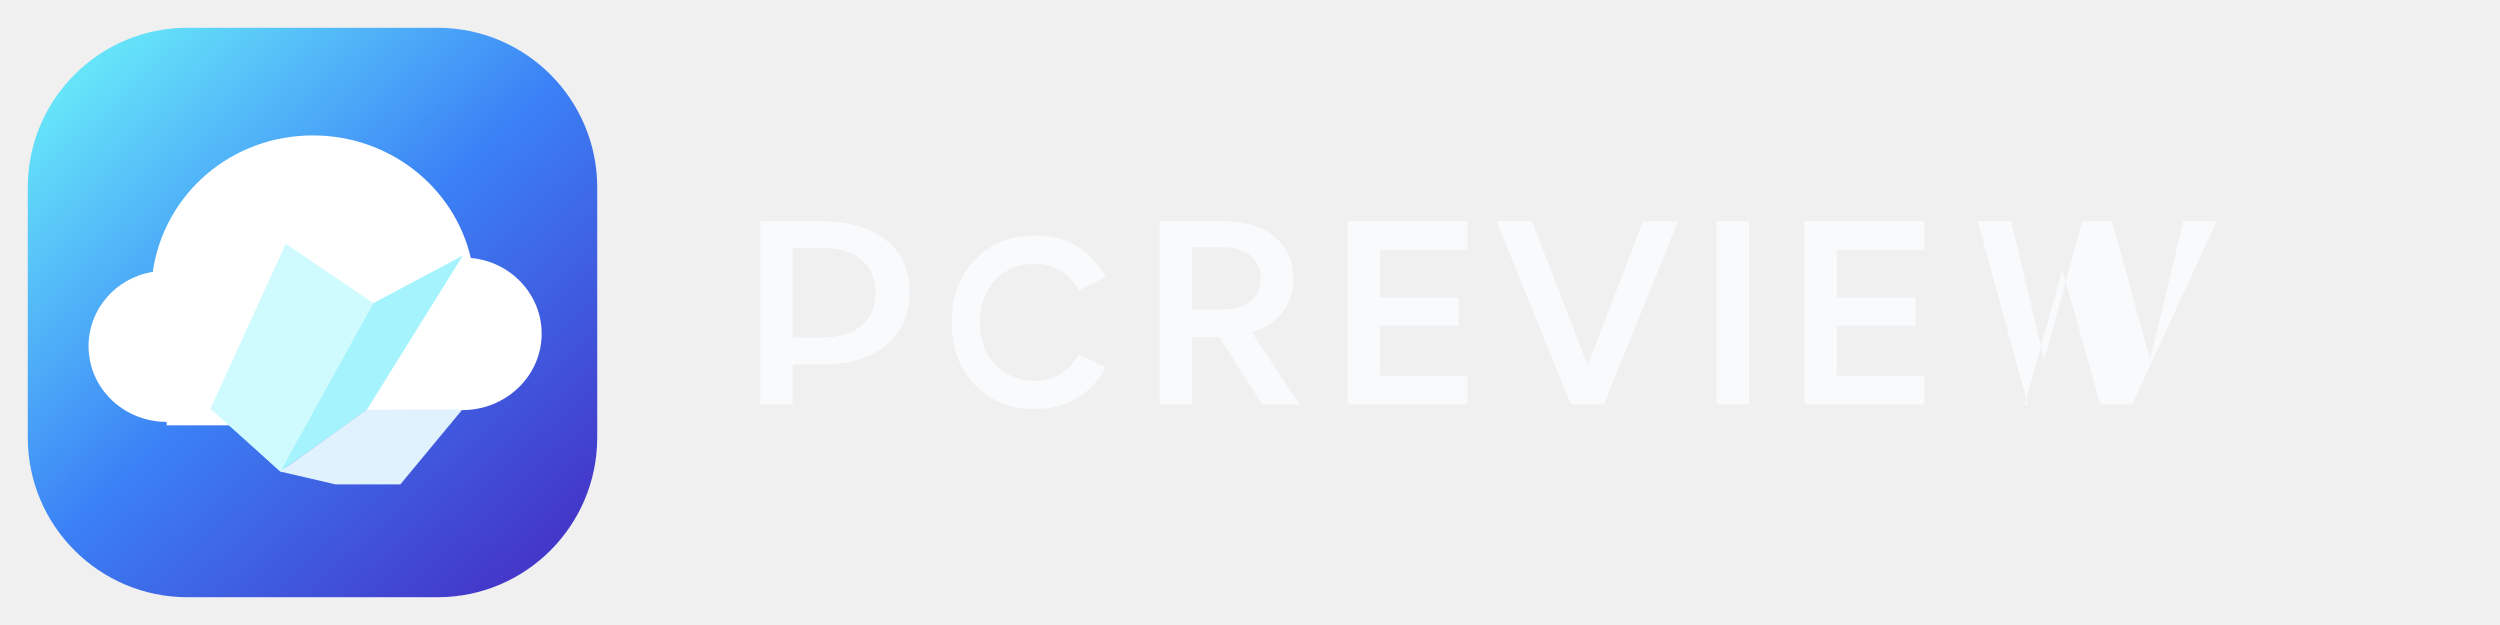
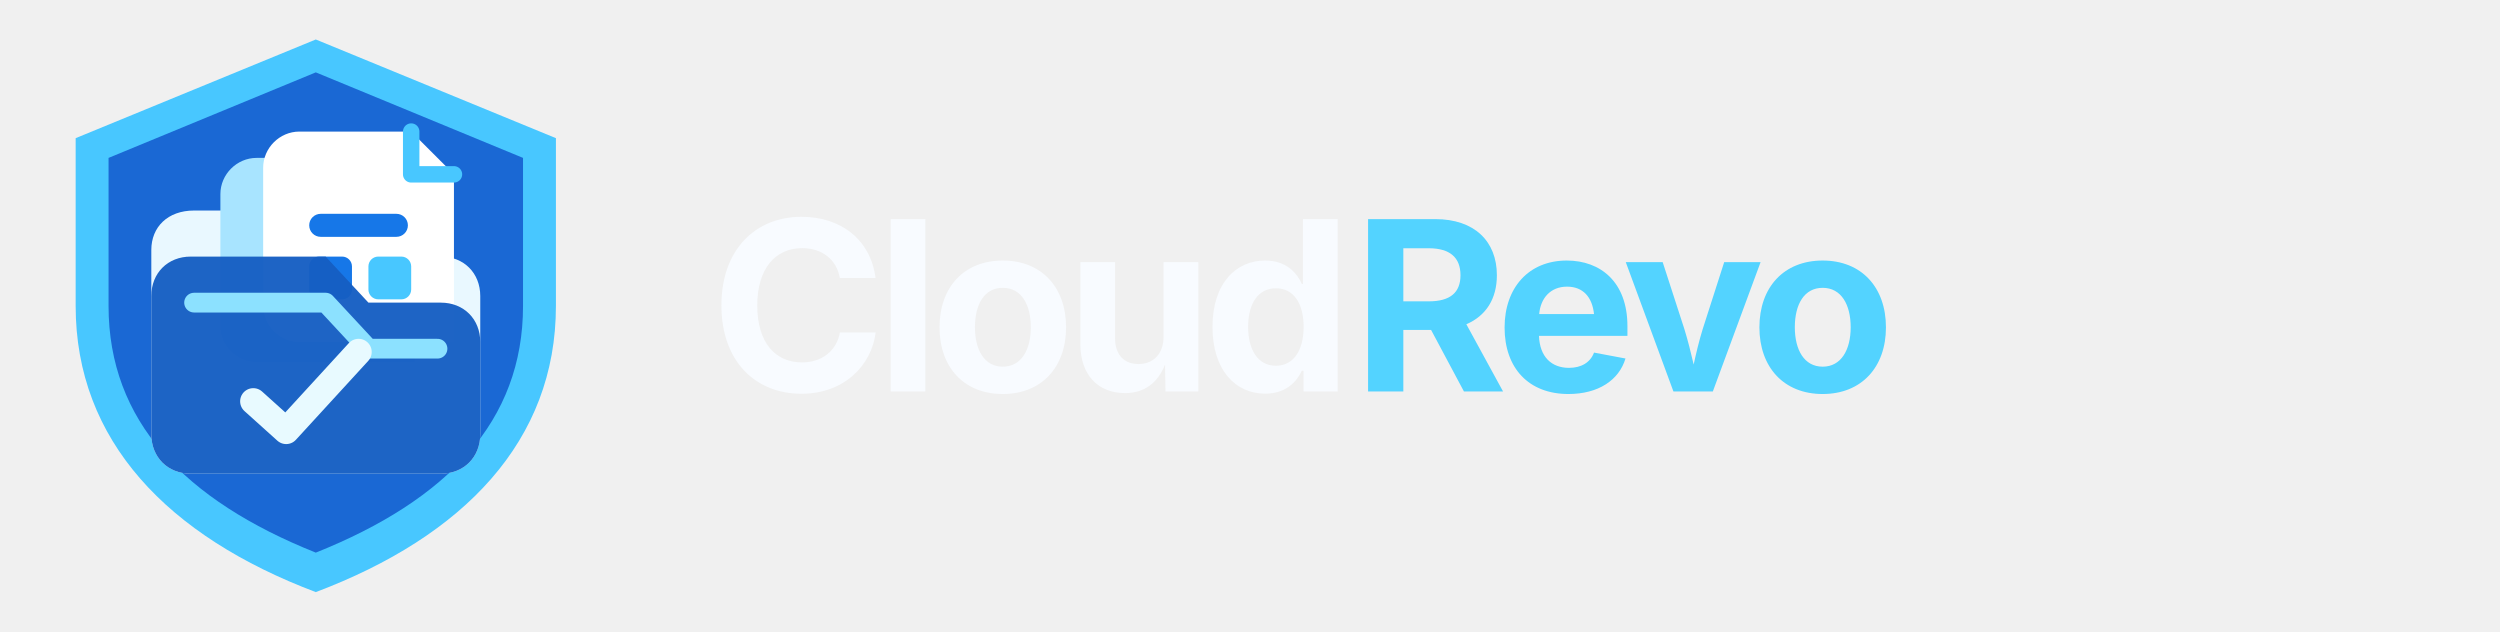
- <svg xmlns="http://www.w3.org/2000/svg" viewBox="0 0 720 180" role="img" aria-labelledby="title desc">
-   <defs>
-     <linearGradient id="cloudrevo-dark" x1="22" y1="18" x2="152" y2="160" gradientUnits="userSpaceOnUse">
-       <stop stop-color="#67e8f9" />
-       <stop offset=".5" stop-color="#3b82f6" />
-       <stop offset="1" stop-color="#4338ca" />
-     </linearGradient>
-   </defs>
-   <rect x="8" y="8" width="164" height="164" rx="46" fill="url(#cloudrevo-dark)" />
-   <path d="M48 121.5c-12.4 0-22.5-9.7-22.5-21.8 0-10.7 7.9-19.7 18.5-21.4C47.3 55.6 66.8 39 90.1 39c22 0 40.7 14.8 45.5 35.3 11.4 1 20.4 10.4 20.4 21.8 0 12.1-10.2 22-22.8 22H96.5l-15.4 17.9-15-13.5-18.1-.0Z" fill="#fff" />
-   <path d="m82.3 70.2 25.2 17.1-26.8 48.5-20.1-18.1 21.7-47.5Z" fill="#cffafe" />
-   <path d="m107.5 87.3 25.8-13.7-27.7 44.5-24.9 17.7 26.8-48.5Z" fill="#a5f3fc" />
-   <path d="M80.7 135.8 105.6 118l27.6-.1-17.9 21.6H96.6l-15.9-3.7Z" fill="#e0f2fe" />
-   <g fill="#f8fafc">
-     <path d="M219 116.5V63.7h17.4c8 0 14.3 1.8 18.8 5.5 4.5 3.6 6.8 8.7 6.8 15.1 0 6.3-2.3 11.4-6.8 15.1-4.5 3.7-10.8 5.6-18.8 5.6h-8.1v11.5H219Zm9.3-19.3h8.4c4.8 0 8.6-1.1 11.4-3.4 2.7-2.3 4.1-5.4 4.1-9.5 0-4.1-1.4-7.2-4.1-9.5-2.8-2.3-6.6-3.4-11.4-3.4h-8.4v25.8Z" />
-     <path d="M298.2 117.8c-7.1 0-12.9-2.3-17.4-6.9-4.5-4.7-6.7-10.7-6.7-18.1 0-7.3 2.2-13.3 6.7-18 4.5-4.7 10.3-7 17.4-7 4.6 0 8.7 1.1 12.2 3.3 3.5 2.2 6.2 5.1 8 8.7l-7.7 3.8c-1.2-2.3-2.9-4.1-5.1-5.5-2.2-1.4-4.7-2.1-7.4-2.1-4.7 0-8.5 1.5-11.5 4.6-3 3.1-4.5 7.1-4.5 12.2 0 5.1 1.5 9.2 4.5 12.3 3 3 6.8 4.6 11.5 4.6 2.7 0 5.2-.7 7.4-2.1 2.2-1.4 3.9-3.3 5.1-5.6l7.7 3.8c-1.8 3.6-4.5 6.5-8 8.7-3.5 2.2-7.6 3.3-12.2 3.3Z" />
-     <path d="M334 116.5V63.7h18.5c6.1 0 11 1.5 14.6 4.5 3.6 3 5.4 7 5.4 12 0 3.8-1.1 7.1-3.2 9.8-2.1 2.7-5.1 4.6-8.8 5.7l13.8 20.8h-10.8l-12.3-19.4h-7.9v19.4H334Zm9.3-27.4h9.1c3.3 0 5.9-.8 7.8-2.4 1.9-1.6 2.9-3.8 2.9-6.5 0-2.7-1-4.9-2.9-6.5-1.9-1.7-4.5-2.5-7.8-2.5h-9.1v17.9Z" />
-     <path d="M388.1 116.5V63.7h34.5v8.3h-25.2v13.7h22.7v8.1h-22.7v14.4h25.2v8.3h-34.5Z" />
-     <path d="m452.4 116.5-21.4-52.8h10.2l15.9 41.1h.3l15.8-41.1h10.1l-21.4 52.8h-9.5Z" />
-     <path d="M494.4 116.5V63.7h9.3v52.8h-9.3Z" />
-     <path d="M519.7 116.5V63.7h34.5v8.3H529v13.7h22.7v8.1H529v14.4h25.2v8.3h-34.5Z" />
-     <path d="m584 116.5-14.4-52.8h9.6l9.4 39.4h.3l10.8-39.4h8.6l10.8 39.4h.3l9.4-39.4h9.6L614 116.5h-9.1l-10.8-38.3h-.3l-10.7 38.3H574Z" />
-   </g>
+ <svg xmlns="http://www.w3.org/2000/svg" viewBox="0 0 760 192" role="img" aria-labelledby="title desc">
+   <path d="M96 12 169 42v51c0 41-28 70-73 87-45-17-73-46-73-87V42l73-30Z" fill="#48c7ff" />
+   <path d="M96 22 159 48v45c0 35-23 59-63 75-40-16-63-40-63-75V48l63-26Z" fill="#1a68d4" />
+   <path d="M59 64h40l13 14h22c7 0 12 5 12 12v42c0 7-5 12-12 12H58c-7 0-12-5-12-12V76c0-7 5-12 13-12Z" fill="#e9f8ff" />
+   <path d="M78 48h35l13 13v49H78c-6 0-11-5-11-11V59c0-6 5-11 11-11Z" fill="#a8e4ff" />
+   <path d="M91 40h34l13 13v51H91c-6 0-11-5-11-11V51c0-6 5-11 11-11Z" fill="#fff" />
+   <path d="M125 40v13h13" fill="none" stroke="#48c7ff" stroke-linecap="round" stroke-linejoin="round" stroke-width="5" />
+   <rect x="94" y="65" width="30" height="7" rx="3.5" fill="#1677e8" />
+   <rect x="94" y="78" width="13" height="13" rx="3" fill="#1677e8" />
+   <rect x="112" y="78" width="13" height="13" rx="3" fill="#48c7ff" />
+   <path d="M58 78h41l13 14h22c7 0 12 5 12 12v28c0 7-5 12-12 12H58c-7 0-12-5-12-12V90c0-7 5-12 12-12Z" fill="#155ec3" opacity=".96" />
+   <path d="M59 92h40l13 14h21" fill="none" stroke="#8ce1ff" stroke-linecap="round" stroke-linejoin="round" stroke-width="6" />
+   <path d="m77 122 10 9 22-24" fill="none" stroke="#e8faff" stroke-linecap="round" stroke-linejoin="round" stroke-width="8" />
+   <text x="216" y="119" fill="#f8fbff" font-family="ui-sans-serif, system-ui, -apple-system, BlinkMacSystemFont, &quot;Segoe UI&quot;, sans-serif" font-size="72" font-weight="700" letter-spacing="-3">Cloud<tspan fill="#53d3ff">Revo</tspan>
+   </text>
</svg>
